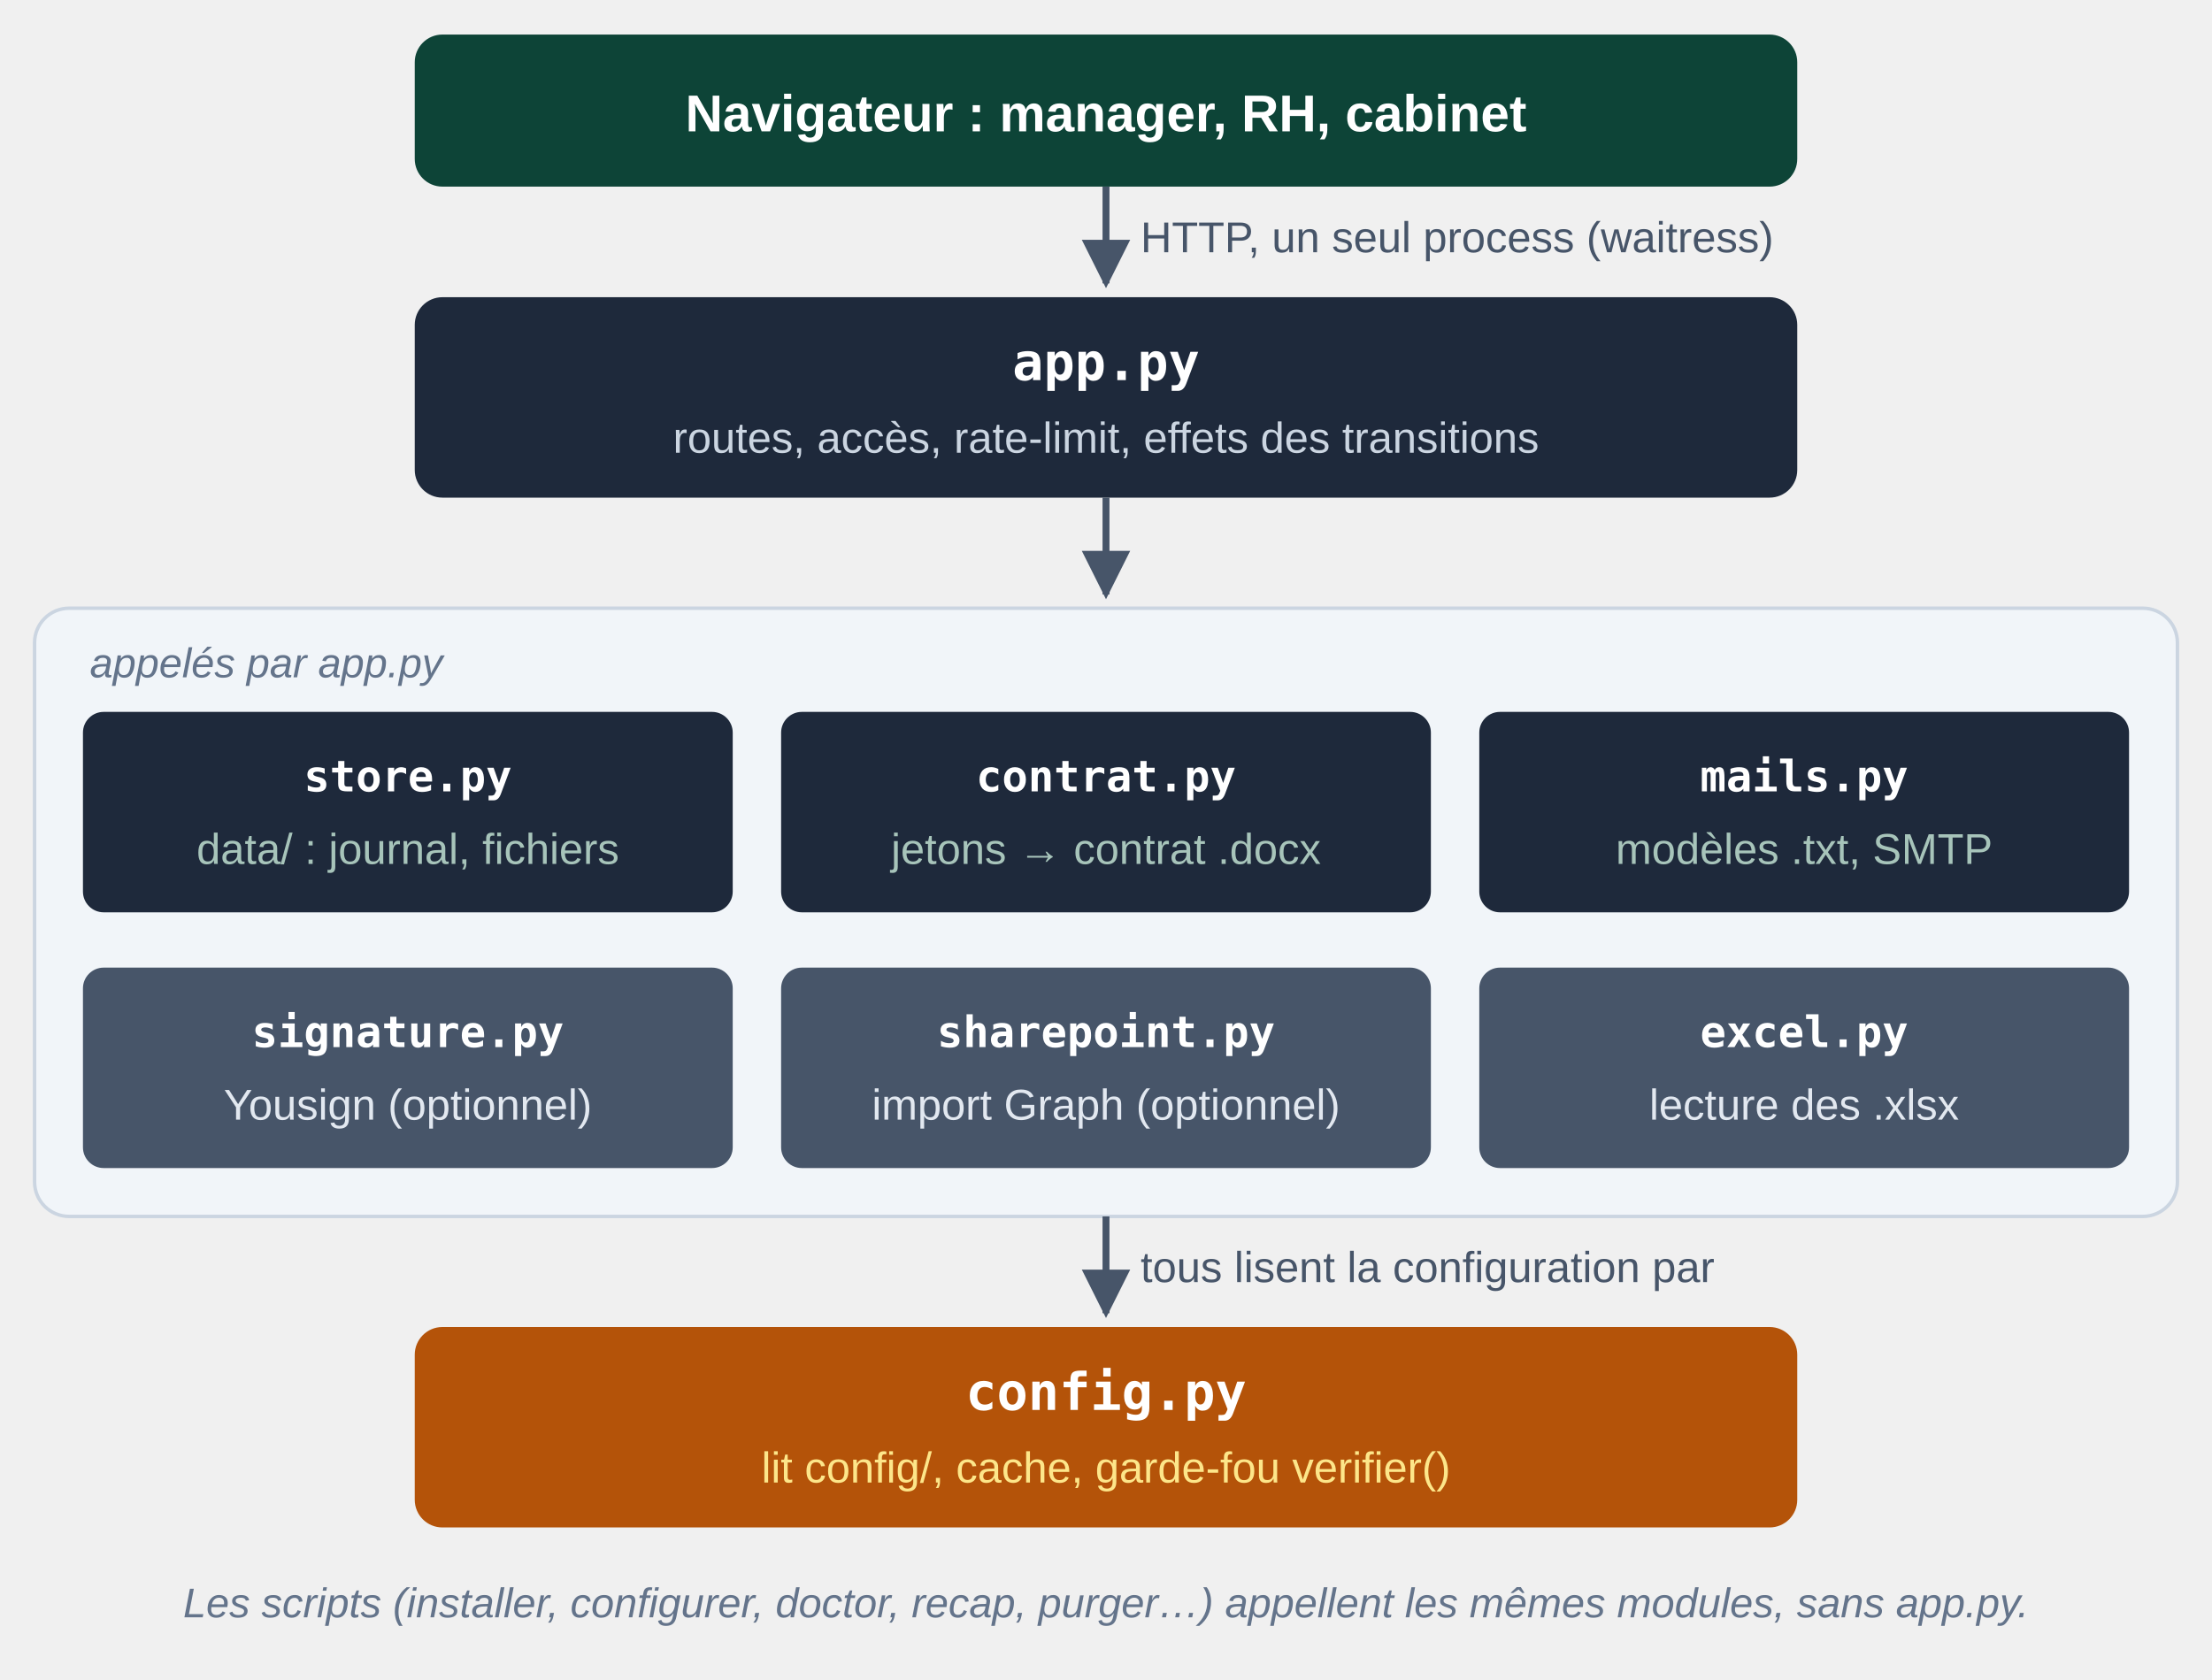
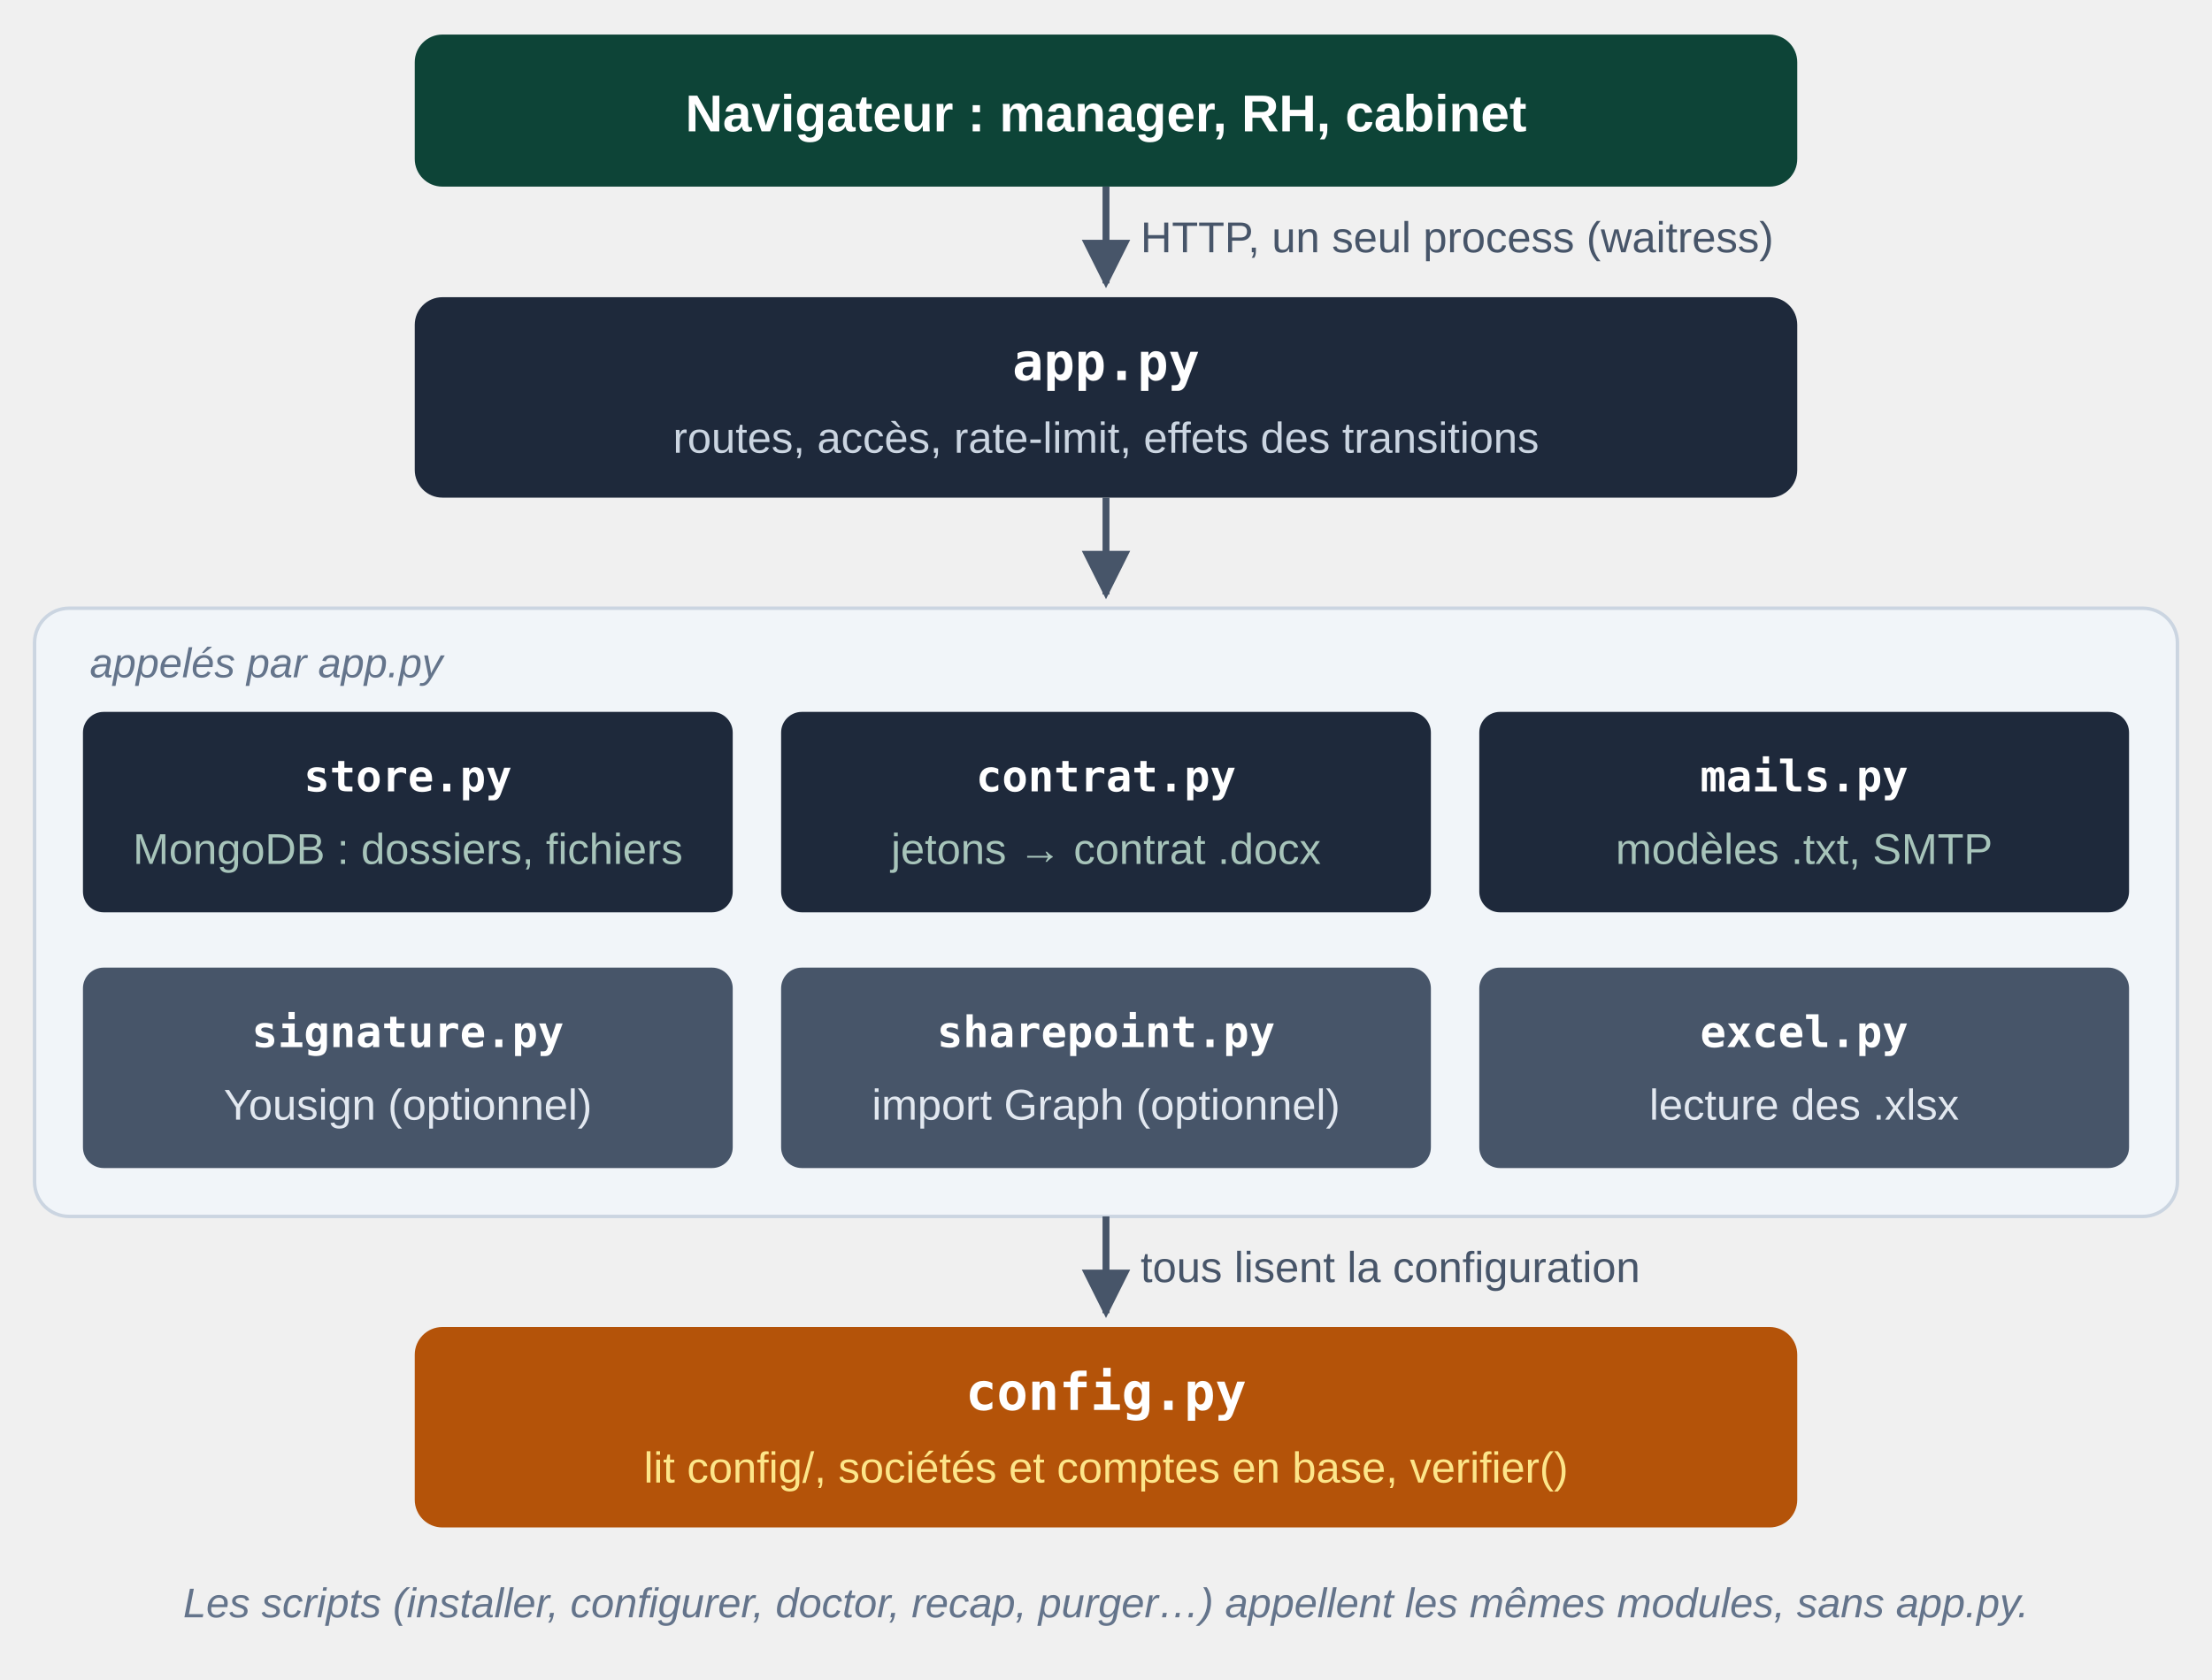
<svg xmlns="http://www.w3.org/2000/svg" viewBox="0 0 640 486" font-family="Segoe UI, Arial, sans-serif">
  <defs>
    <marker id="a" viewBox="0 0 10 10" refX="9" refY="5" markerWidth="7" markerHeight="7" orient="auto-start-reverse">
      <path d="M0,0 L10,5 L0,10 z" fill="#475569" />
    </marker>
  </defs>
  <rect x="120" y="10" width="400" height="44" rx="8" fill="#0d4437" />
  <text x="320" y="38" text-anchor="middle" fill="#fff" font-size="15" font-weight="600">Navigateur : manager, RH, cabinet</text>
  <line x1="320" y1="54" x2="320" y2="82" stroke="#475569" stroke-width="2" marker-end="url(#a)" />
  <text x="330" y="73" font-size="12.5" fill="#475569">HTTP, un seul process (waitress)</text>
  <rect x="120" y="86" width="400" height="58" rx="8" fill="#1e293b" />
  <text x="320" y="110" text-anchor="middle" fill="#fff" font-size="15" font-weight="600" font-family="Consolas, monospace">app.py</text>
  <text x="320" y="131" text-anchor="middle" fill="#cbd5e1" font-size="12.5">routes, accès, rate-limit, effets des transitions</text>
  <line x1="320" y1="144" x2="320" y2="172" stroke="#475569" stroke-width="2" marker-end="url(#a)" />
  <rect x="10" y="176" width="620" height="176" rx="10" fill="#f1f5f9" stroke="#cbd5e1" />
  <text x="26" y="196" font-size="12" fill="#64748b" font-style="italic">appelés par app.py</text>
  <g font-size="12.5" text-anchor="middle">
    <rect x="24" y="206" width="188" height="58" rx="6" fill="#1e293b" />
    <text x="118" y="229" fill="#fff" font-weight="600" font-family="Consolas, monospace">store.py</text>
-     <text x="118" y="250" fill="#a7c4ba">data/ : journal, fichiers</text>
+     <text x="118" y="250" fill="#a7c4ba">MongoDB : dossiers, fichiers</text>
    <rect x="226" y="206" width="188" height="58" rx="6" fill="#1e293b" />
    <text x="320" y="229" fill="#fff" font-weight="600" font-family="Consolas, monospace">contrat.py</text>
    <text x="320" y="250" fill="#a7c4ba">jetons → contrat .docx</text>
    <rect x="428" y="206" width="188" height="58" rx="6" fill="#1e293b" />
    <text x="522" y="229" fill="#fff" font-weight="600" font-family="Consolas, monospace">mails.py</text>
    <text x="522" y="250" fill="#a7c4ba">modèles .txt, SMTP</text>
    <rect x="24" y="280" width="188" height="58" rx="6" fill="#475569" />
    <text x="118" y="303" fill="#fff" font-weight="600" font-family="Consolas, monospace">signature.py</text>
    <text x="118" y="324" fill="#e2e8f0">Yousign (optionnel)</text>
    <rect x="226" y="280" width="188" height="58" rx="6" fill="#475569" />
    <text x="320" y="303" fill="#fff" font-weight="600" font-family="Consolas, monospace">sharepoint.py</text>
    <text x="320" y="324" fill="#e2e8f0">import Graph (optionnel)</text>
    <rect x="428" y="280" width="188" height="58" rx="6" fill="#475569" />
    <text x="522" y="303" fill="#fff" font-weight="600" font-family="Consolas, monospace">excel.py</text>
    <text x="522" y="324" fill="#e2e8f0">lecture des .xlsx</text>
  </g>
  <line x1="320" y1="352" x2="320" y2="380" stroke="#475569" stroke-width="2" marker-end="url(#a)" />
-   <text x="330" y="371" font-size="12.5" fill="#475569">tous lisent la configuration par</text>
+   <text x="330" y="371" font-size="12.5" fill="#475569">tous lisent la configuration</text>
  <rect x="120" y="384" width="400" height="58" rx="8" fill="#b45309" />
  <text x="320" y="408" text-anchor="middle" fill="#fff" font-size="15" font-weight="600" font-family="Consolas, monospace">config.py</text>
-   <text x="320" y="429" text-anchor="middle" fill="#fde68a" font-size="12.5">lit config/, cache, garde-fou verifier()</text>
+   <text x="320" y="429" text-anchor="middle" fill="#fde68a" font-size="12.5">lit config/, sociétés et comptes en base, verifier()</text>
  <text x="320" y="468" text-anchor="middle" font-size="12" fill="#64748b" font-style="italic">Les scripts (installer, configurer, doctor, recap, purger…) appellent les mêmes modules, sans app.py.</text>
</svg>
